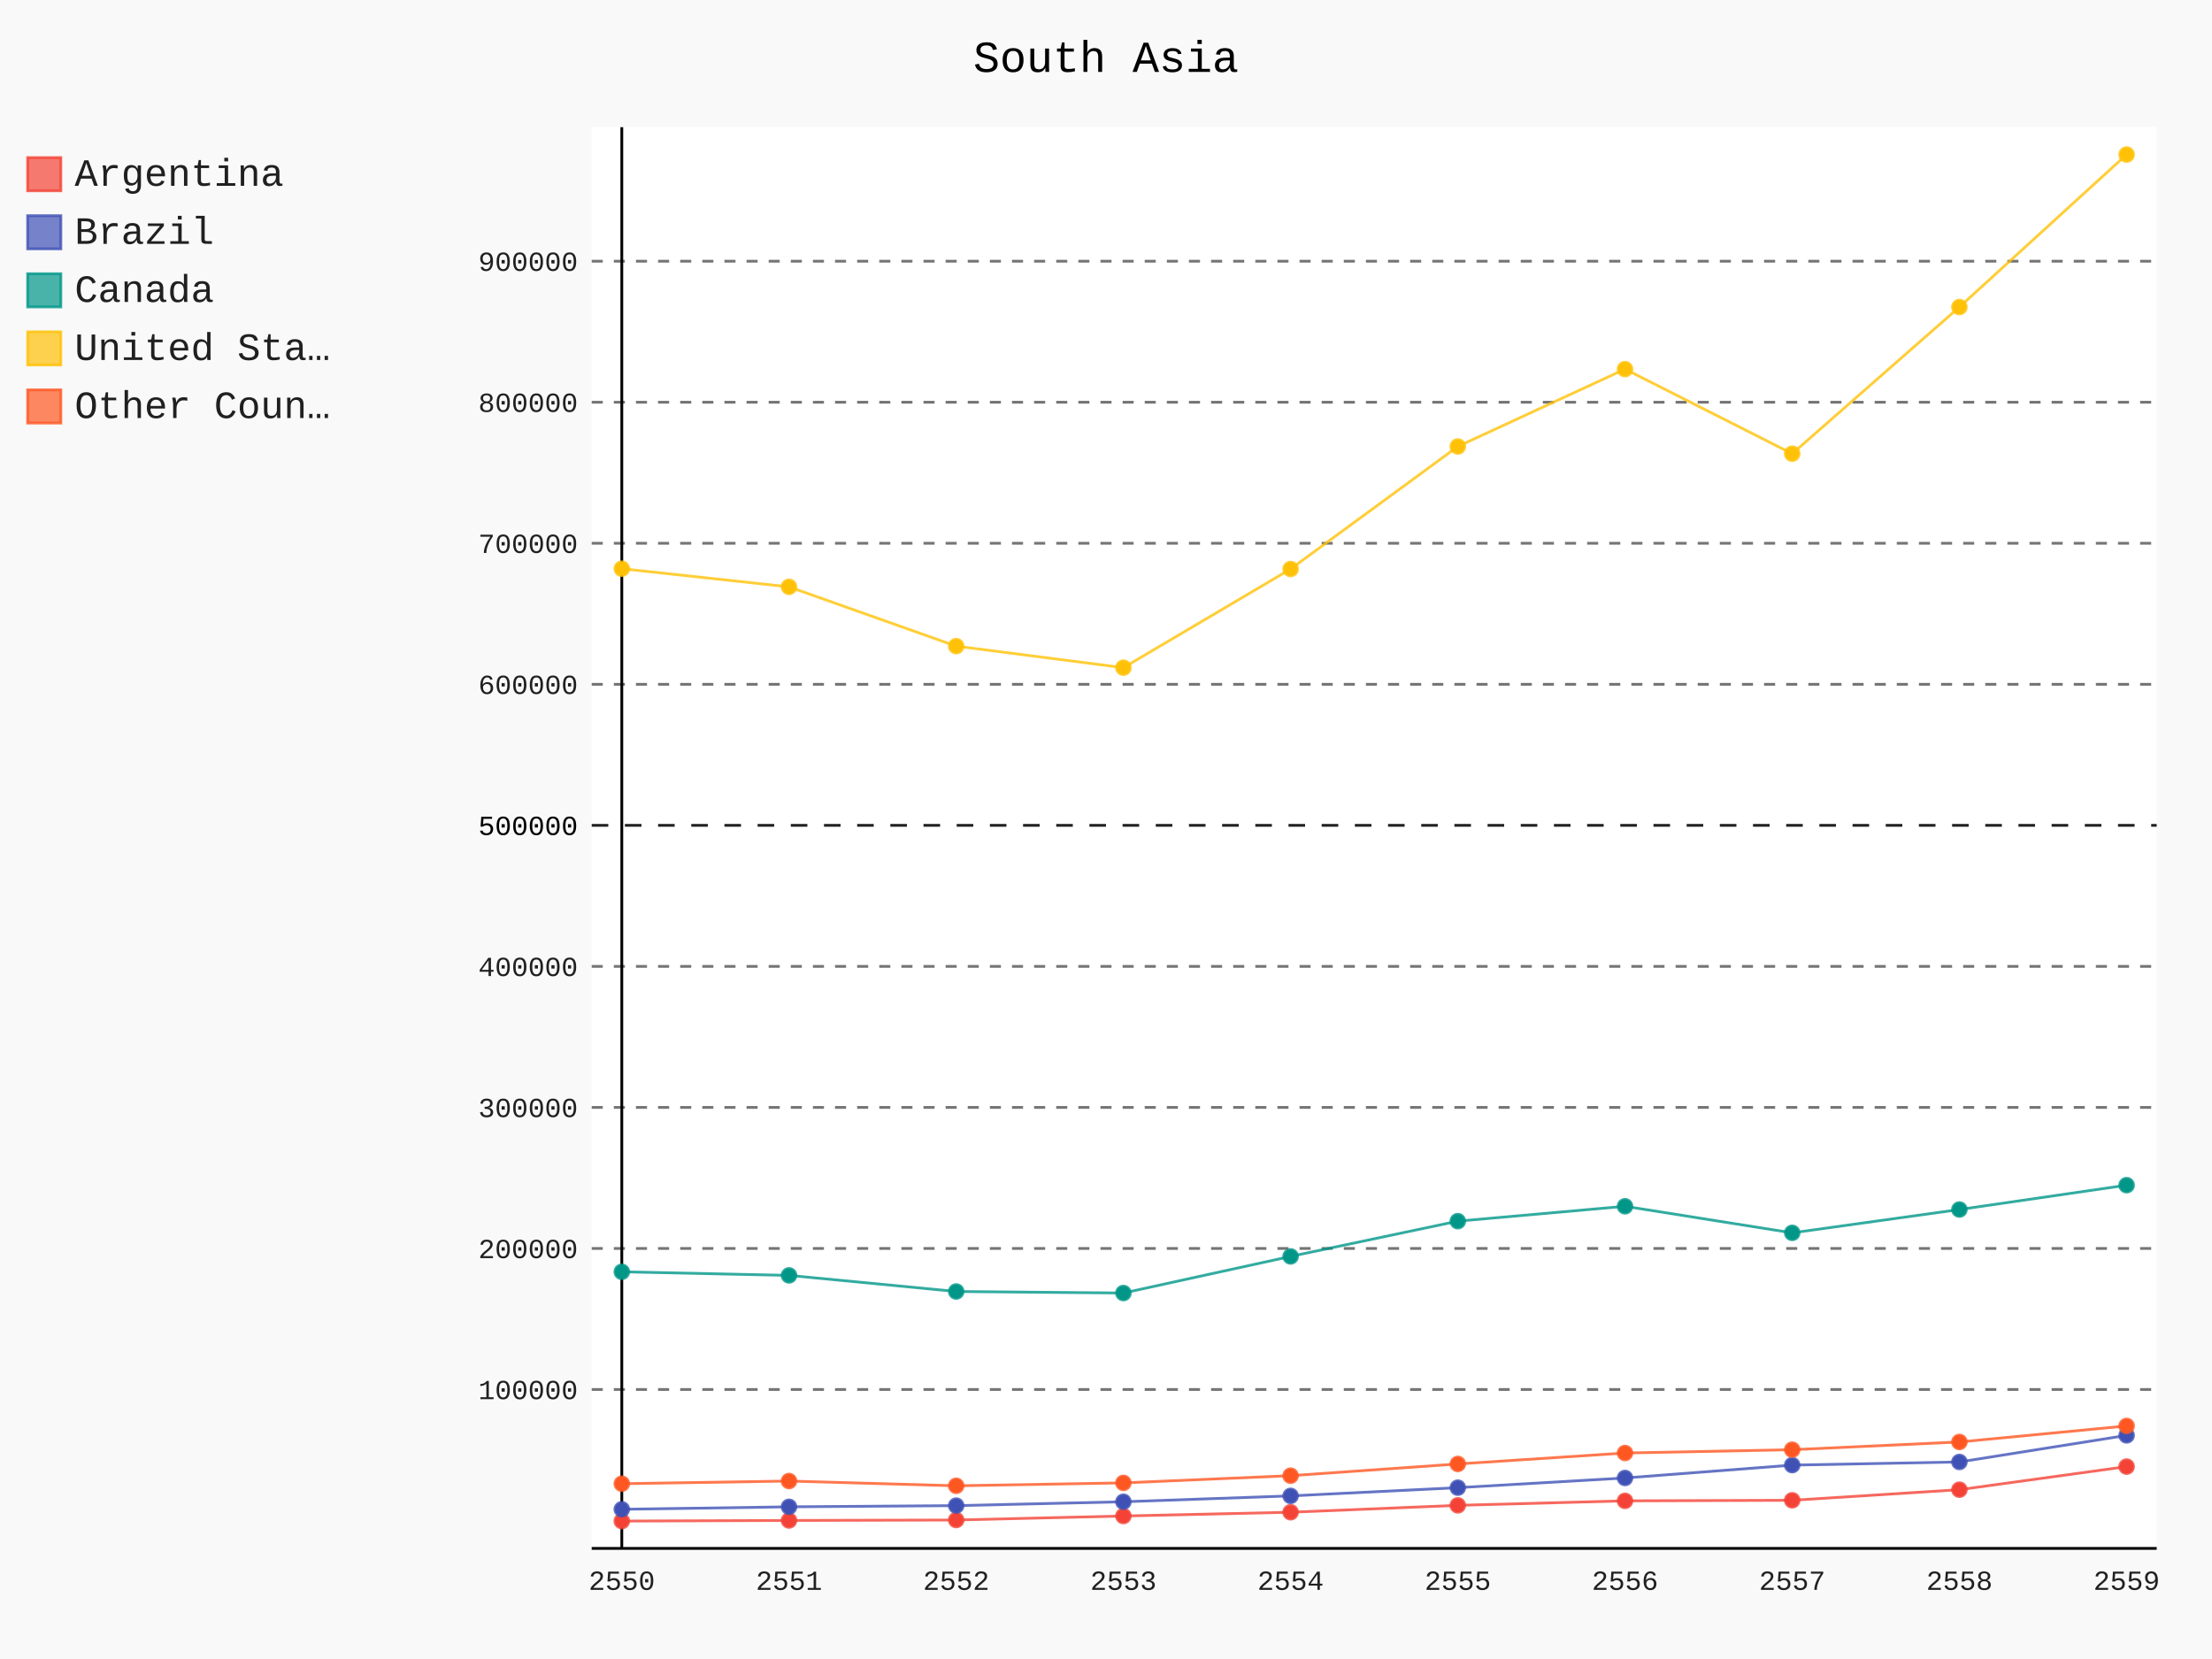
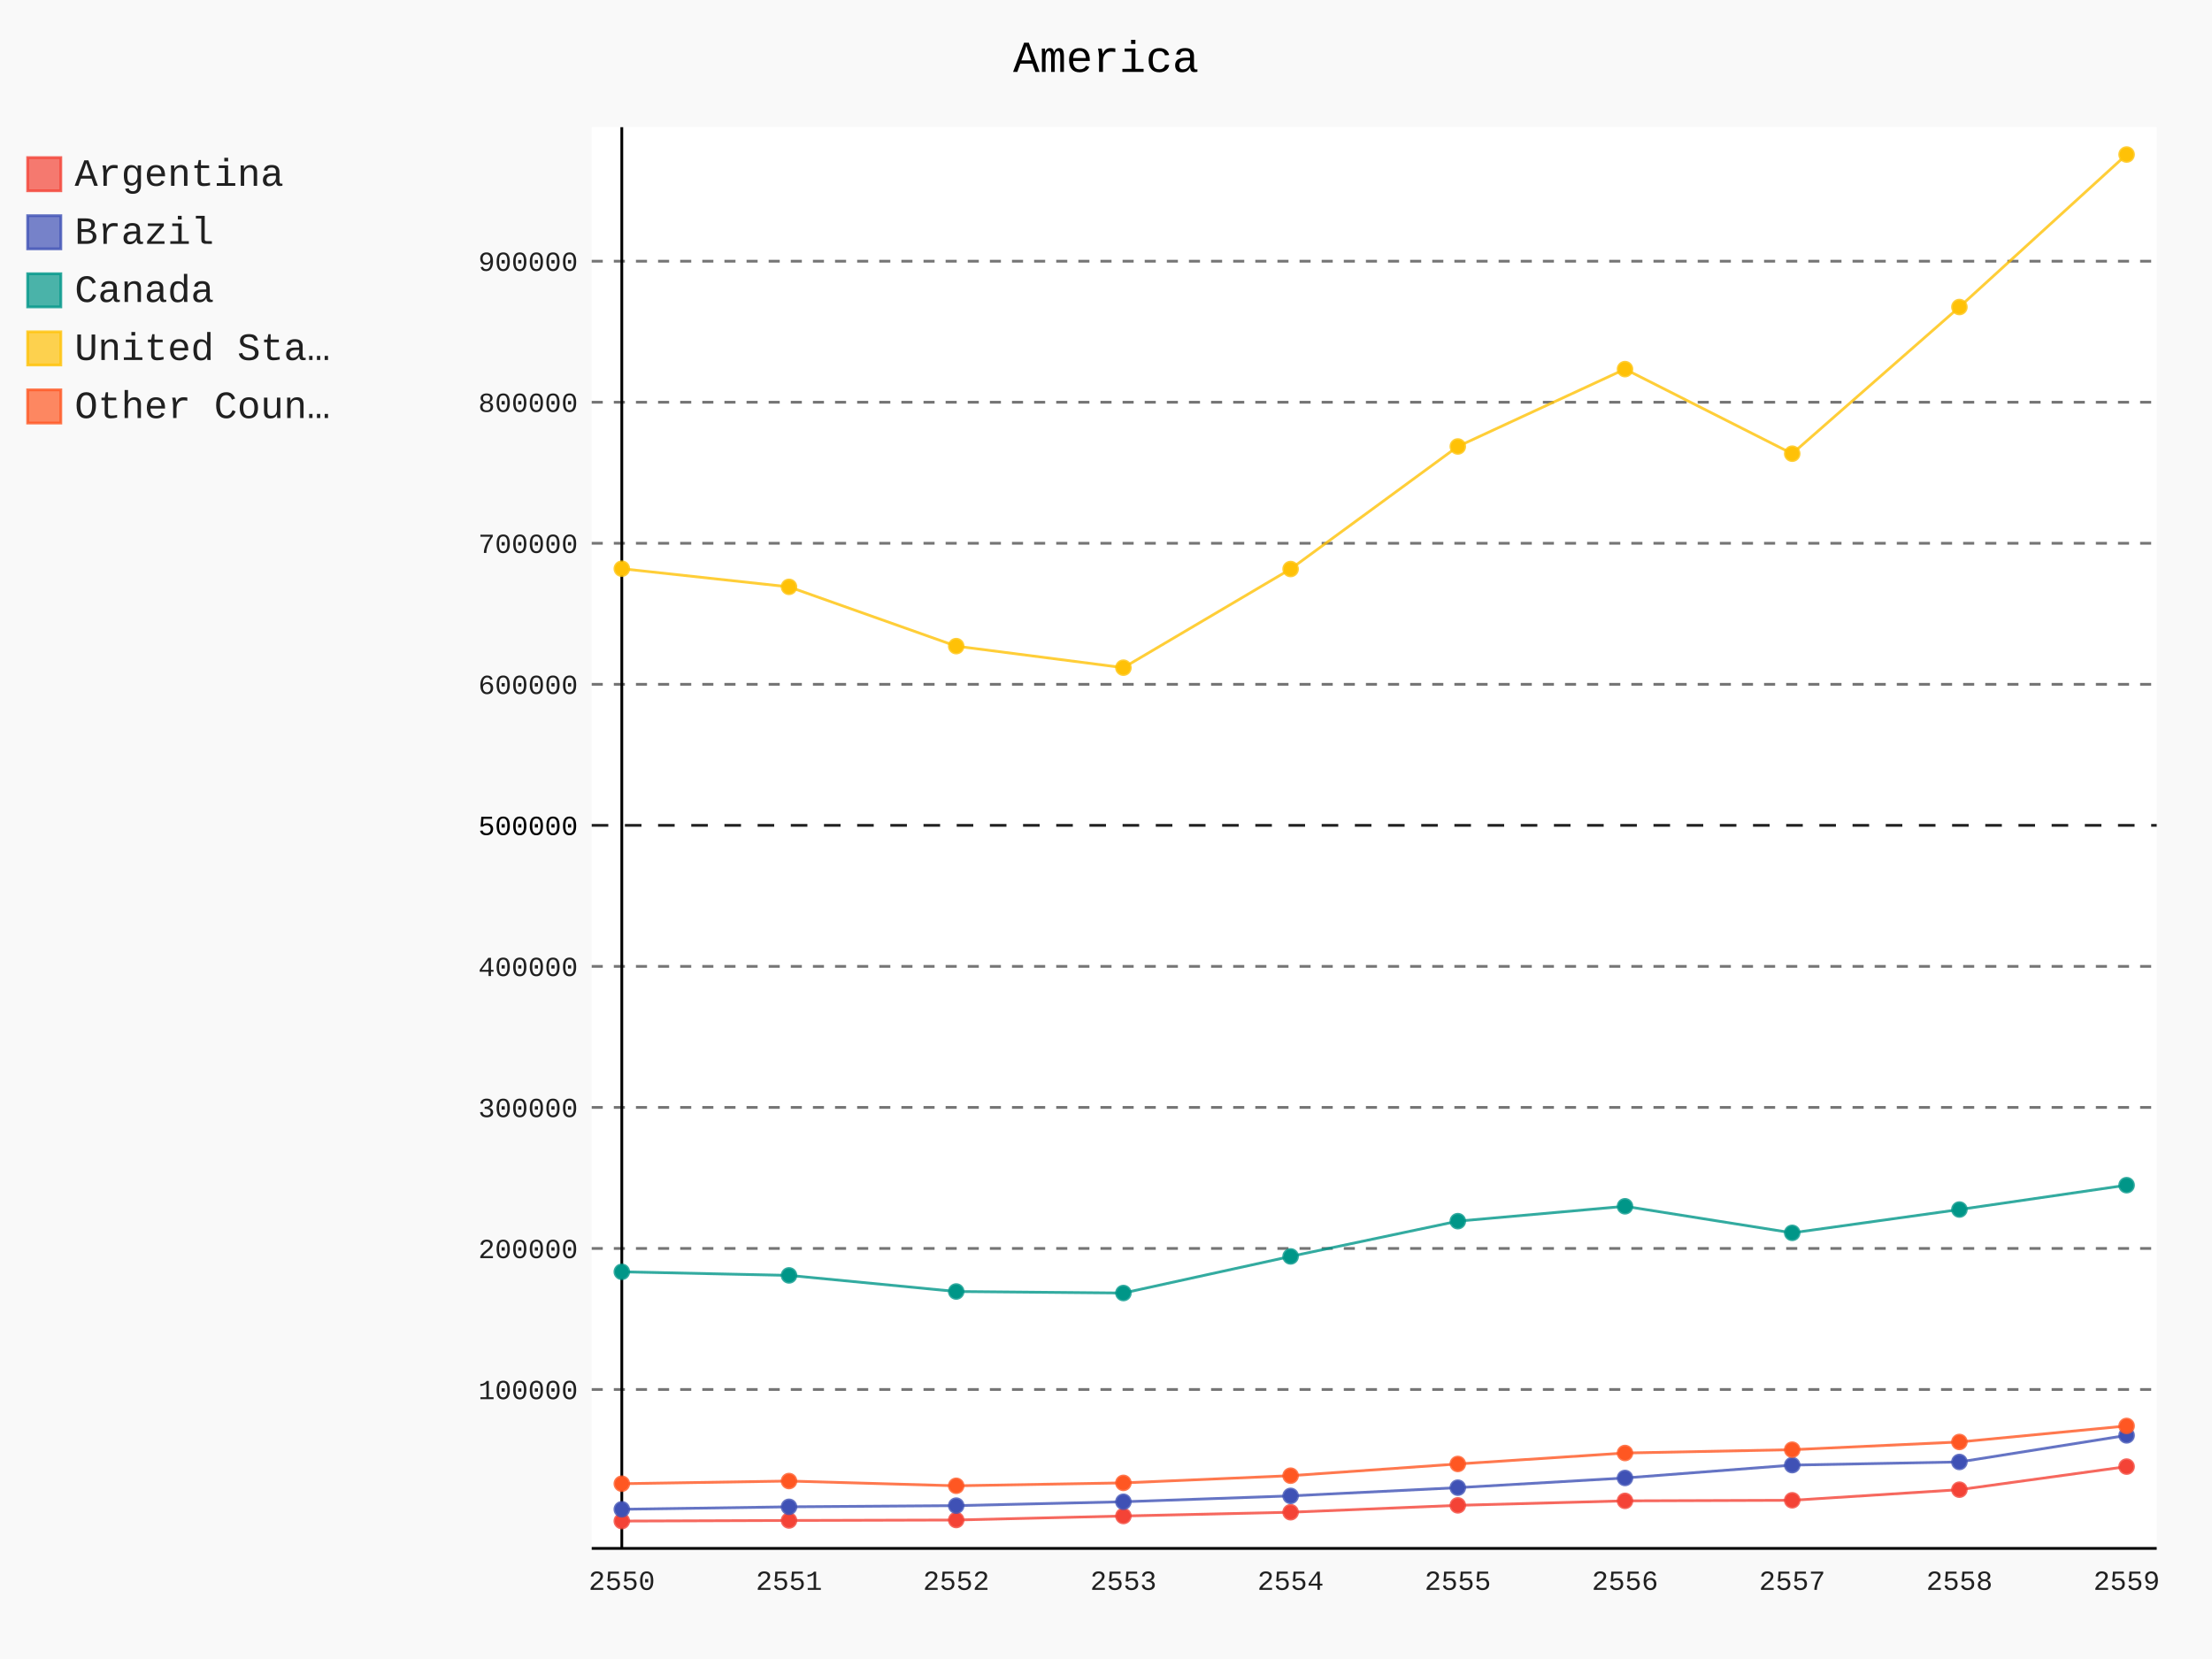
- <svg xmlns="http://www.w3.org/2000/svg" id="chart-9900a809-5483-4f98-ace3-866918e3989d" class="pygal-chart" viewBox="0 0 800 600">
+ <svg xmlns="http://www.w3.org/2000/svg" id="chart-8f720b2c-eaf0-477a-9238-e9799253f53c" class="pygal-chart" viewBox="0 0 800 600">
  <defs>
-     <style type="text/css">#chart-9900a809-5483-4f98-ace3-866918e3989d{-webkit-user-select:none;-webkit-font-smoothing:antialiased;font-family:Consolas,"Liberation Mono",Menlo,Courier,monospace}#chart-9900a809-5483-4f98-ace3-866918e3989d .title{font-family:Consolas,"Liberation Mono",Menlo,Courier,monospace;font-size:16px}#chart-9900a809-5483-4f98-ace3-866918e3989d .legends .legend text{font-family:Consolas,"Liberation Mono",Menlo,Courier,monospace;font-size:14px}#chart-9900a809-5483-4f98-ace3-866918e3989d .axis text{font-family:Consolas,"Liberation Mono",Menlo,Courier,monospace;font-size:10px}#chart-9900a809-5483-4f98-ace3-866918e3989d .axis text.major{font-family:Consolas,"Liberation Mono",Menlo,Courier,monospace;font-size:10px}#chart-9900a809-5483-4f98-ace3-866918e3989d .text-overlay text.value{font-family:Consolas,"Liberation Mono",Menlo,Courier,monospace;font-size:16px}#chart-9900a809-5483-4f98-ace3-866918e3989d .text-overlay text.label{font-family:Consolas,"Liberation Mono",Menlo,Courier,monospace;font-size:10px}#chart-9900a809-5483-4f98-ace3-866918e3989d .tooltip{font-family:Consolas,"Liberation Mono",Menlo,Courier,monospace;font-size:14px}#chart-9900a809-5483-4f98-ace3-866918e3989d text.no_data{font-family:Consolas,"Liberation Mono",Menlo,Courier,monospace;font-size:64px}
- #chart-9900a809-5483-4f98-ace3-866918e3989d{background-color:rgba(249,249,249,1)}#chart-9900a809-5483-4f98-ace3-866918e3989d path,#chart-9900a809-5483-4f98-ace3-866918e3989d line,#chart-9900a809-5483-4f98-ace3-866918e3989d rect,#chart-9900a809-5483-4f98-ace3-866918e3989d circle{-webkit-transition:150ms;-moz-transition:150ms;transition:150ms}#chart-9900a809-5483-4f98-ace3-866918e3989d .graph &gt; .background{fill:rgba(249,249,249,1)}#chart-9900a809-5483-4f98-ace3-866918e3989d .plot &gt; .background{fill:rgba(255,255,255,1)}#chart-9900a809-5483-4f98-ace3-866918e3989d .graph{fill:rgba(0,0,0,.87)}#chart-9900a809-5483-4f98-ace3-866918e3989d text.no_data{fill:rgba(0,0,0,1)}#chart-9900a809-5483-4f98-ace3-866918e3989d .title{fill:rgba(0,0,0,1)}#chart-9900a809-5483-4f98-ace3-866918e3989d .legends .legend text{fill:rgba(0,0,0,.87)}#chart-9900a809-5483-4f98-ace3-866918e3989d .legends .legend:hover text{fill:rgba(0,0,0,1)}#chart-9900a809-5483-4f98-ace3-866918e3989d .axis .line{stroke:rgba(0,0,0,1)}#chart-9900a809-5483-4f98-ace3-866918e3989d .axis .guide.line{stroke:rgba(0,0,0,.54)}#chart-9900a809-5483-4f98-ace3-866918e3989d .axis .major.line{stroke:rgba(0,0,0,.87)}#chart-9900a809-5483-4f98-ace3-866918e3989d .axis text.major{fill:rgba(0,0,0,1)}#chart-9900a809-5483-4f98-ace3-866918e3989d .axis.y .guides:hover .guide.line,#chart-9900a809-5483-4f98-ace3-866918e3989d .line-graph .axis.x .guides:hover .guide.line,#chart-9900a809-5483-4f98-ace3-866918e3989d .stackedline-graph .axis.x .guides:hover .guide.line,#chart-9900a809-5483-4f98-ace3-866918e3989d .xy-graph .axis.x .guides:hover .guide.line{stroke:rgba(0,0,0,1)}#chart-9900a809-5483-4f98-ace3-866918e3989d .axis .guides:hover text{fill:rgba(0,0,0,1)}#chart-9900a809-5483-4f98-ace3-866918e3989d .reactive{fill-opacity:.7;stroke-opacity:.8}#chart-9900a809-5483-4f98-ace3-866918e3989d .ci{stroke:rgba(0,0,0,.87)}#chart-9900a809-5483-4f98-ace3-866918e3989d .reactive.active,#chart-9900a809-5483-4f98-ace3-866918e3989d .active .reactive{fill-opacity:.8;stroke-opacity:.9;stroke-width:4}#chart-9900a809-5483-4f98-ace3-866918e3989d .ci .reactive.active{stroke-width:1.5}#chart-9900a809-5483-4f98-ace3-866918e3989d .series text{fill:rgba(0,0,0,1)}#chart-9900a809-5483-4f98-ace3-866918e3989d .tooltip rect{fill:rgba(255,255,255,1);stroke:rgba(0,0,0,1);-webkit-transition:opacity 150ms;-moz-transition:opacity 150ms;transition:opacity 150ms}#chart-9900a809-5483-4f98-ace3-866918e3989d .tooltip .label{fill:rgba(0,0,0,.87)}#chart-9900a809-5483-4f98-ace3-866918e3989d .tooltip .label{fill:rgba(0,0,0,.87)}#chart-9900a809-5483-4f98-ace3-866918e3989d .tooltip .legend{font-size:.8em;fill:rgba(0,0,0,.54)}#chart-9900a809-5483-4f98-ace3-866918e3989d .tooltip .x_label{font-size:.6em;fill:rgba(0,0,0,1)}#chart-9900a809-5483-4f98-ace3-866918e3989d .tooltip .xlink{font-size:.5em;text-decoration:underline}#chart-9900a809-5483-4f98-ace3-866918e3989d .tooltip .value{font-size:1.5em}#chart-9900a809-5483-4f98-ace3-866918e3989d .bound{font-size:.5em}#chart-9900a809-5483-4f98-ace3-866918e3989d .max-value{font-size:.75em;fill:rgba(0,0,0,.54)}#chart-9900a809-5483-4f98-ace3-866918e3989d .map-element{fill:rgba(255,255,255,1);stroke:rgba(0,0,0,.54) !important}#chart-9900a809-5483-4f98-ace3-866918e3989d .map-element .reactive{fill-opacity:inherit;stroke-opacity:inherit}#chart-9900a809-5483-4f98-ace3-866918e3989d .color-0,#chart-9900a809-5483-4f98-ace3-866918e3989d .color-0 a:visited{stroke:#F44336;fill:#F44336}#chart-9900a809-5483-4f98-ace3-866918e3989d .color-1,#chart-9900a809-5483-4f98-ace3-866918e3989d .color-1 a:visited{stroke:#3F51B5;fill:#3F51B5}#chart-9900a809-5483-4f98-ace3-866918e3989d .color-2,#chart-9900a809-5483-4f98-ace3-866918e3989d .color-2 a:visited{stroke:#009688;fill:#009688}#chart-9900a809-5483-4f98-ace3-866918e3989d .color-3,#chart-9900a809-5483-4f98-ace3-866918e3989d .color-3 a:visited{stroke:#FFC107;fill:#FFC107}#chart-9900a809-5483-4f98-ace3-866918e3989d .color-4,#chart-9900a809-5483-4f98-ace3-866918e3989d .color-4 a:visited{stroke:#FF5722;fill:#FF5722}#chart-9900a809-5483-4f98-ace3-866918e3989d .text-overlay .color-0 text{fill:black}#chart-9900a809-5483-4f98-ace3-866918e3989d .text-overlay .color-1 text{fill:black}#chart-9900a809-5483-4f98-ace3-866918e3989d .text-overlay .color-2 text{fill:black}#chart-9900a809-5483-4f98-ace3-866918e3989d .text-overlay .color-3 text{fill:black}#chart-9900a809-5483-4f98-ace3-866918e3989d .text-overlay .color-4 text{fill:black}
- #chart-9900a809-5483-4f98-ace3-866918e3989d text.no_data{text-anchor:middle}#chart-9900a809-5483-4f98-ace3-866918e3989d .guide.line{fill:none}#chart-9900a809-5483-4f98-ace3-866918e3989d .centered{text-anchor:middle}#chart-9900a809-5483-4f98-ace3-866918e3989d .title{text-anchor:middle}#chart-9900a809-5483-4f98-ace3-866918e3989d .legends .legend text{fill-opacity:1}#chart-9900a809-5483-4f98-ace3-866918e3989d .axis.x text{text-anchor:middle}#chart-9900a809-5483-4f98-ace3-866918e3989d .axis.x:not(.web) text[transform]{text-anchor:start}#chart-9900a809-5483-4f98-ace3-866918e3989d .axis.x:not(.web) text[transform].backwards{text-anchor:end}#chart-9900a809-5483-4f98-ace3-866918e3989d .axis.y text{text-anchor:end}#chart-9900a809-5483-4f98-ace3-866918e3989d .axis.y text[transform].backwards{text-anchor:start}#chart-9900a809-5483-4f98-ace3-866918e3989d .axis.y2 text{text-anchor:start}#chart-9900a809-5483-4f98-ace3-866918e3989d .axis.y2 text[transform].backwards{text-anchor:end}#chart-9900a809-5483-4f98-ace3-866918e3989d .axis .guide.line{stroke-dasharray:4,4}#chart-9900a809-5483-4f98-ace3-866918e3989d .axis .major.guide.line{stroke-dasharray:6,6}#chart-9900a809-5483-4f98-ace3-866918e3989d .horizontal .axis.y .guide.line,#chart-9900a809-5483-4f98-ace3-866918e3989d .horizontal .axis.y2 .guide.line,#chart-9900a809-5483-4f98-ace3-866918e3989d .vertical .axis.x .guide.line{opacity:0}#chart-9900a809-5483-4f98-ace3-866918e3989d .horizontal .axis.always_show .guide.line,#chart-9900a809-5483-4f98-ace3-866918e3989d .vertical .axis.always_show .guide.line{opacity:1 !important}#chart-9900a809-5483-4f98-ace3-866918e3989d .axis.y .guides:hover .guide.line,#chart-9900a809-5483-4f98-ace3-866918e3989d .axis.y2 .guides:hover .guide.line,#chart-9900a809-5483-4f98-ace3-866918e3989d .axis.x .guides:hover .guide.line{opacity:1}#chart-9900a809-5483-4f98-ace3-866918e3989d .axis .guides:hover text{opacity:1}#chart-9900a809-5483-4f98-ace3-866918e3989d .nofill{fill:none}#chart-9900a809-5483-4f98-ace3-866918e3989d .subtle-fill{fill-opacity:.2}#chart-9900a809-5483-4f98-ace3-866918e3989d .dot{stroke-width:1px;fill-opacity:1}#chart-9900a809-5483-4f98-ace3-866918e3989d .dot.active{stroke-width:5px}#chart-9900a809-5483-4f98-ace3-866918e3989d .dot.negative{fill:transparent}#chart-9900a809-5483-4f98-ace3-866918e3989d text,#chart-9900a809-5483-4f98-ace3-866918e3989d tspan{stroke:none !important}#chart-9900a809-5483-4f98-ace3-866918e3989d .series text.active{opacity:1}#chart-9900a809-5483-4f98-ace3-866918e3989d .tooltip rect{fill-opacity:.95;stroke-width:.5}#chart-9900a809-5483-4f98-ace3-866918e3989d .tooltip text{fill-opacity:1}#chart-9900a809-5483-4f98-ace3-866918e3989d .showable{visibility:hidden}#chart-9900a809-5483-4f98-ace3-866918e3989d .showable.shown{visibility:visible}#chart-9900a809-5483-4f98-ace3-866918e3989d .gauge-background{fill:rgba(229,229,229,1);stroke:none}#chart-9900a809-5483-4f98-ace3-866918e3989d .bg-lines{stroke:rgba(249,249,249,1);stroke-width:2px}</style>
+     <style type="text/css">#chart-8f720b2c-eaf0-477a-9238-e9799253f53c{-webkit-user-select:none;-webkit-font-smoothing:antialiased;font-family:Consolas,"Liberation Mono",Menlo,Courier,monospace}#chart-8f720b2c-eaf0-477a-9238-e9799253f53c .title{font-family:Consolas,"Liberation Mono",Menlo,Courier,monospace;font-size:16px}#chart-8f720b2c-eaf0-477a-9238-e9799253f53c .legends .legend text{font-family:Consolas,"Liberation Mono",Menlo,Courier,monospace;font-size:14px}#chart-8f720b2c-eaf0-477a-9238-e9799253f53c .axis text{font-family:Consolas,"Liberation Mono",Menlo,Courier,monospace;font-size:10px}#chart-8f720b2c-eaf0-477a-9238-e9799253f53c .axis text.major{font-family:Consolas,"Liberation Mono",Menlo,Courier,monospace;font-size:10px}#chart-8f720b2c-eaf0-477a-9238-e9799253f53c .text-overlay text.value{font-family:Consolas,"Liberation Mono",Menlo,Courier,monospace;font-size:16px}#chart-8f720b2c-eaf0-477a-9238-e9799253f53c .text-overlay text.label{font-family:Consolas,"Liberation Mono",Menlo,Courier,monospace;font-size:10px}#chart-8f720b2c-eaf0-477a-9238-e9799253f53c .tooltip{font-family:Consolas,"Liberation Mono",Menlo,Courier,monospace;font-size:14px}#chart-8f720b2c-eaf0-477a-9238-e9799253f53c text.no_data{font-family:Consolas,"Liberation Mono",Menlo,Courier,monospace;font-size:64px}
+ #chart-8f720b2c-eaf0-477a-9238-e9799253f53c{background-color:rgba(249,249,249,1)}#chart-8f720b2c-eaf0-477a-9238-e9799253f53c path,#chart-8f720b2c-eaf0-477a-9238-e9799253f53c line,#chart-8f720b2c-eaf0-477a-9238-e9799253f53c rect,#chart-8f720b2c-eaf0-477a-9238-e9799253f53c circle{-webkit-transition:150ms;-moz-transition:150ms;transition:150ms}#chart-8f720b2c-eaf0-477a-9238-e9799253f53c .graph &gt; .background{fill:rgba(249,249,249,1)}#chart-8f720b2c-eaf0-477a-9238-e9799253f53c .plot &gt; .background{fill:rgba(255,255,255,1)}#chart-8f720b2c-eaf0-477a-9238-e9799253f53c .graph{fill:rgba(0,0,0,.87)}#chart-8f720b2c-eaf0-477a-9238-e9799253f53c text.no_data{fill:rgba(0,0,0,1)}#chart-8f720b2c-eaf0-477a-9238-e9799253f53c .title{fill:rgba(0,0,0,1)}#chart-8f720b2c-eaf0-477a-9238-e9799253f53c .legends .legend text{fill:rgba(0,0,0,.87)}#chart-8f720b2c-eaf0-477a-9238-e9799253f53c .legends .legend:hover text{fill:rgba(0,0,0,1)}#chart-8f720b2c-eaf0-477a-9238-e9799253f53c .axis .line{stroke:rgba(0,0,0,1)}#chart-8f720b2c-eaf0-477a-9238-e9799253f53c .axis .guide.line{stroke:rgba(0,0,0,.54)}#chart-8f720b2c-eaf0-477a-9238-e9799253f53c .axis .major.line{stroke:rgba(0,0,0,.87)}#chart-8f720b2c-eaf0-477a-9238-e9799253f53c .axis text.major{fill:rgba(0,0,0,1)}#chart-8f720b2c-eaf0-477a-9238-e9799253f53c .axis.y .guides:hover .guide.line,#chart-8f720b2c-eaf0-477a-9238-e9799253f53c .line-graph .axis.x .guides:hover .guide.line,#chart-8f720b2c-eaf0-477a-9238-e9799253f53c .stackedline-graph .axis.x .guides:hover .guide.line,#chart-8f720b2c-eaf0-477a-9238-e9799253f53c .xy-graph .axis.x .guides:hover .guide.line{stroke:rgba(0,0,0,1)}#chart-8f720b2c-eaf0-477a-9238-e9799253f53c .axis .guides:hover text{fill:rgba(0,0,0,1)}#chart-8f720b2c-eaf0-477a-9238-e9799253f53c .reactive{fill-opacity:.7;stroke-opacity:.8}#chart-8f720b2c-eaf0-477a-9238-e9799253f53c .ci{stroke:rgba(0,0,0,.87)}#chart-8f720b2c-eaf0-477a-9238-e9799253f53c .reactive.active,#chart-8f720b2c-eaf0-477a-9238-e9799253f53c .active .reactive{fill-opacity:.8;stroke-opacity:.9;stroke-width:4}#chart-8f720b2c-eaf0-477a-9238-e9799253f53c .ci .reactive.active{stroke-width:1.5}#chart-8f720b2c-eaf0-477a-9238-e9799253f53c .series text{fill:rgba(0,0,0,1)}#chart-8f720b2c-eaf0-477a-9238-e9799253f53c .tooltip rect{fill:rgba(255,255,255,1);stroke:rgba(0,0,0,1);-webkit-transition:opacity 150ms;-moz-transition:opacity 150ms;transition:opacity 150ms}#chart-8f720b2c-eaf0-477a-9238-e9799253f53c .tooltip .label{fill:rgba(0,0,0,.87)}#chart-8f720b2c-eaf0-477a-9238-e9799253f53c .tooltip .label{fill:rgba(0,0,0,.87)}#chart-8f720b2c-eaf0-477a-9238-e9799253f53c .tooltip .legend{font-size:.8em;fill:rgba(0,0,0,.54)}#chart-8f720b2c-eaf0-477a-9238-e9799253f53c .tooltip .x_label{font-size:.6em;fill:rgba(0,0,0,1)}#chart-8f720b2c-eaf0-477a-9238-e9799253f53c .tooltip .xlink{font-size:.5em;text-decoration:underline}#chart-8f720b2c-eaf0-477a-9238-e9799253f53c .tooltip .value{font-size:1.5em}#chart-8f720b2c-eaf0-477a-9238-e9799253f53c .bound{font-size:.5em}#chart-8f720b2c-eaf0-477a-9238-e9799253f53c .max-value{font-size:.75em;fill:rgba(0,0,0,.54)}#chart-8f720b2c-eaf0-477a-9238-e9799253f53c .map-element{fill:rgba(255,255,255,1);stroke:rgba(0,0,0,.54) !important}#chart-8f720b2c-eaf0-477a-9238-e9799253f53c .map-element .reactive{fill-opacity:inherit;stroke-opacity:inherit}#chart-8f720b2c-eaf0-477a-9238-e9799253f53c .color-0,#chart-8f720b2c-eaf0-477a-9238-e9799253f53c .color-0 a:visited{stroke:#F44336;fill:#F44336}#chart-8f720b2c-eaf0-477a-9238-e9799253f53c .color-1,#chart-8f720b2c-eaf0-477a-9238-e9799253f53c .color-1 a:visited{stroke:#3F51B5;fill:#3F51B5}#chart-8f720b2c-eaf0-477a-9238-e9799253f53c .color-2,#chart-8f720b2c-eaf0-477a-9238-e9799253f53c .color-2 a:visited{stroke:#009688;fill:#009688}#chart-8f720b2c-eaf0-477a-9238-e9799253f53c .color-3,#chart-8f720b2c-eaf0-477a-9238-e9799253f53c .color-3 a:visited{stroke:#FFC107;fill:#FFC107}#chart-8f720b2c-eaf0-477a-9238-e9799253f53c .color-4,#chart-8f720b2c-eaf0-477a-9238-e9799253f53c .color-4 a:visited{stroke:#FF5722;fill:#FF5722}#chart-8f720b2c-eaf0-477a-9238-e9799253f53c .text-overlay .color-0 text{fill:black}#chart-8f720b2c-eaf0-477a-9238-e9799253f53c .text-overlay .color-1 text{fill:black}#chart-8f720b2c-eaf0-477a-9238-e9799253f53c .text-overlay .color-2 text{fill:black}#chart-8f720b2c-eaf0-477a-9238-e9799253f53c .text-overlay .color-3 text{fill:black}#chart-8f720b2c-eaf0-477a-9238-e9799253f53c .text-overlay .color-4 text{fill:black}
+ #chart-8f720b2c-eaf0-477a-9238-e9799253f53c text.no_data{text-anchor:middle}#chart-8f720b2c-eaf0-477a-9238-e9799253f53c .guide.line{fill:none}#chart-8f720b2c-eaf0-477a-9238-e9799253f53c .centered{text-anchor:middle}#chart-8f720b2c-eaf0-477a-9238-e9799253f53c .title{text-anchor:middle}#chart-8f720b2c-eaf0-477a-9238-e9799253f53c .legends .legend text{fill-opacity:1}#chart-8f720b2c-eaf0-477a-9238-e9799253f53c .axis.x text{text-anchor:middle}#chart-8f720b2c-eaf0-477a-9238-e9799253f53c .axis.x:not(.web) text[transform]{text-anchor:start}#chart-8f720b2c-eaf0-477a-9238-e9799253f53c .axis.x:not(.web) text[transform].backwards{text-anchor:end}#chart-8f720b2c-eaf0-477a-9238-e9799253f53c .axis.y text{text-anchor:end}#chart-8f720b2c-eaf0-477a-9238-e9799253f53c .axis.y text[transform].backwards{text-anchor:start}#chart-8f720b2c-eaf0-477a-9238-e9799253f53c .axis.y2 text{text-anchor:start}#chart-8f720b2c-eaf0-477a-9238-e9799253f53c .axis.y2 text[transform].backwards{text-anchor:end}#chart-8f720b2c-eaf0-477a-9238-e9799253f53c .axis .guide.line{stroke-dasharray:4,4}#chart-8f720b2c-eaf0-477a-9238-e9799253f53c .axis .major.guide.line{stroke-dasharray:6,6}#chart-8f720b2c-eaf0-477a-9238-e9799253f53c .horizontal .axis.y .guide.line,#chart-8f720b2c-eaf0-477a-9238-e9799253f53c .horizontal .axis.y2 .guide.line,#chart-8f720b2c-eaf0-477a-9238-e9799253f53c .vertical .axis.x .guide.line{opacity:0}#chart-8f720b2c-eaf0-477a-9238-e9799253f53c .horizontal .axis.always_show .guide.line,#chart-8f720b2c-eaf0-477a-9238-e9799253f53c .vertical .axis.always_show .guide.line{opacity:1 !important}#chart-8f720b2c-eaf0-477a-9238-e9799253f53c .axis.y .guides:hover .guide.line,#chart-8f720b2c-eaf0-477a-9238-e9799253f53c .axis.y2 .guides:hover .guide.line,#chart-8f720b2c-eaf0-477a-9238-e9799253f53c .axis.x .guides:hover .guide.line{opacity:1}#chart-8f720b2c-eaf0-477a-9238-e9799253f53c .axis .guides:hover text{opacity:1}#chart-8f720b2c-eaf0-477a-9238-e9799253f53c .nofill{fill:none}#chart-8f720b2c-eaf0-477a-9238-e9799253f53c .subtle-fill{fill-opacity:.2}#chart-8f720b2c-eaf0-477a-9238-e9799253f53c .dot{stroke-width:1px;fill-opacity:1}#chart-8f720b2c-eaf0-477a-9238-e9799253f53c .dot.active{stroke-width:5px}#chart-8f720b2c-eaf0-477a-9238-e9799253f53c .dot.negative{fill:transparent}#chart-8f720b2c-eaf0-477a-9238-e9799253f53c text,#chart-8f720b2c-eaf0-477a-9238-e9799253f53c tspan{stroke:none !important}#chart-8f720b2c-eaf0-477a-9238-e9799253f53c .series text.active{opacity:1}#chart-8f720b2c-eaf0-477a-9238-e9799253f53c .tooltip rect{fill-opacity:.95;stroke-width:.5}#chart-8f720b2c-eaf0-477a-9238-e9799253f53c .tooltip text{fill-opacity:1}#chart-8f720b2c-eaf0-477a-9238-e9799253f53c .showable{visibility:hidden}#chart-8f720b2c-eaf0-477a-9238-e9799253f53c .showable.shown{visibility:visible}#chart-8f720b2c-eaf0-477a-9238-e9799253f53c .gauge-background{fill:rgba(229,229,229,1);stroke:none}#chart-8f720b2c-eaf0-477a-9238-e9799253f53c .bg-lines{stroke:rgba(249,249,249,1);stroke-width:2px}</style>
  </defs>
  <g class="graph line-graph vertical">
    <rect class="background" height="600" width="800" x="0" y="0" />
    <g class="plot" transform="translate(214, 46)">
      <rect class="background" height="514" width="566.0" x="0" y="0" />
      <g class="axis y always_show">
        <path class="line" d="M0 514 h566" />
        <g class="guides">
          <path class="guide line" d="M0 456.528 h566" />
          <text class="" x="-5" y="460.028">100000</text>
        </g>
        <g class="guides">
          <path class="guide line" d="M0 405.52 h566" />
          <text class="" x="-5" y="409.02">200000</text>
        </g>
        <g class="guides">
          <path class="guide line" d="M0 354.513 h566" />
          <text class="" x="-5" y="358.013">300000</text>
        </g>
        <g class="guides">
          <path class="guide line" d="M0 303.505 h566" />
          <text class="" x="-5" y="307.005">400000</text>
        </g>
        <g class="guides">
          <path class="major guide line" d="M0 252.498 h566" />
          <text class="major" x="-5" y="255.998">500000</text>
        </g>
        <g class="guides">
          <path class="guide line" d="M0 201.49 h566" />
          <text class="" x="-5" y="204.99">600000</text>
        </g>
        <g class="guides">
          <path class="guide line" d="M0 150.483 h566" />
          <text class="" x="-5" y="153.983">700000</text>
        </g>
        <g class="guides">
          <path class="guide line" d="M0 99.476 h566" />
          <text class="" x="-5" y="102.976">800000</text>
        </g>
        <g class="guides">
          <path class="guide line" d="M0 48.468 h566" />
          <text class="" x="-5" y="51.968">900000</text>
        </g>
      </g>
      <g class="axis x">
        <g class="guides">
          <path class="line" d="M10.885 0 v514" />
          <text class="" x="10.885" y="529.0">2550</text>
        </g>
        <g class="guides">
          <path class="guide line" d="M71.355 0 v514" />
          <text class="" x="71.355" y="529.0">2551</text>
        </g>
        <g class="guides">
          <path class="guide line" d="M131.825 0 v514" />
          <text class="" x="131.825" y="529.0">2552</text>
        </g>
        <g class="guides">
          <path class="guide line" d="M192.295 0 v514" />
          <text class="" x="192.295" y="529.0">2553</text>
        </g>
        <g class="guides">
          <path class="guide line" d="M252.765 0 v514" />
          <text class="" x="252.765" y="529.0">2554</text>
        </g>
        <g class="guides">
          <path class="guide line" d="M313.235 0 v514" />
          <text class="" x="313.235" y="529.0">2555</text>
        </g>
        <g class="guides">
          <path class="guide line" d="M373.705 0 v514" />
          <text class="" x="373.705" y="529.0">2556</text>
        </g>
        <g class="guides">
          <path class="guide line" d="M434.175 0 v514" />
          <text class="" x="434.175" y="529.0">2557</text>
        </g>
        <g class="guides">
          <path class="guide line" d="M494.645 0 v514" />
          <text class="" x="494.645" y="529.0">2558</text>
        </g>
        <g class="guides">
          <path class="guide line" d="M555.115 0 v514" />
          <text class="" x="555.115" y="529.0">2559</text>
        </g>
      </g>
      <g class="series serie-0 color-0">
        <path class="line reactive nofill" d="M10.885 504.115 L71.355 503.897 131.825 503.731 192.295 502.285 252.765 500.919 313.235 498.429 373.705 496.806 434.175 496.6 494.645 492.763 555.115 484.417" />
      </g>
      <g class="series serie-1 color-1">
        <path class="line reactive nofill" d="M10.885 499.855 L71.355 498.963 131.825 498.532 192.295 497.135 252.765 495.007 313.235 492.035 373.705 488.528 434.175 483.879 494.645 482.741 555.115 473.121" />
      </g>
      <g class="series serie-2 color-2">
        <path class="line reactive nofill" d="M10.885 413.967 L71.355 415.263 131.825 421.087 192.295 421.642 252.765 408.399 313.235 395.648 373.705 390.27 434.175 399.879 494.645 391.442 555.115 382.634" />
      </g>
      <g class="series serie-3 color-3">
        <path class="line reactive nofill" d="M10.885 159.679 L71.355 166.246 131.825 187.681 192.295 195.476 252.765 159.793 313.235 115.473 373.705 87.496 434.175 118.083 494.645 65.043 555.115 9.885" />
      </g>
      <g class="series serie-4 color-4">
        <path class="line reactive nofill" d="M10.885 490.604 L71.355 489.64 131.825 491.357 192.295 490.306 252.765 487.701 313.235 483.459 373.705 479.505 434.175 478.301 494.645 475.506 555.115 469.71" />
      </g>
    </g>
    <g class="titles">
-       <text class="title plot_title" x="400.0" y="26">South Asia</text>
+       <text class="title plot_title" x="400.0" y="26">America</text>
    </g>
    <g class="plot overlay" transform="translate(214, 46)">
      <g class="series serie-0 color-0">
        <g class="dots">
          <circle class="dot reactive tooltip-trigger" cx="10.885" cy="504.115" r="2.5" />
        </g>
        <g class="dots">
          <circle class="dot reactive tooltip-trigger" cx="71.355" cy="503.897" r="2.5" />
        </g>
        <g class="dots">
          <circle class="dot reactive tooltip-trigger" cx="131.825" cy="503.731" r="2.5" />
        </g>
        <g class="dots">
          <circle class="dot reactive tooltip-trigger" cx="192.295" cy="502.285" r="2.5" />
        </g>
        <g class="dots">
          <circle class="dot reactive tooltip-trigger" cx="252.765" cy="500.919" r="2.5" />
        </g>
        <g class="dots">
          <circle class="dot reactive tooltip-trigger" cx="313.235" cy="498.429" r="2.5" />
        </g>
        <g class="dots">
          <circle class="dot reactive tooltip-trigger" cx="373.705" cy="496.806" r="2.5" />
        </g>
        <g class="dots">
          <circle class="dot reactive tooltip-trigger" cx="434.175" cy="496.6" r="2.5" />
        </g>
        <g class="dots">
          <circle class="dot reactive tooltip-trigger" cx="494.645" cy="492.763" r="2.5" />
        </g>
        <g class="dots">
          <circle class="dot reactive tooltip-trigger" cx="555.115" cy="484.417" r="2.5" />
        </g>
      </g>
      <g class="series serie-1 color-1">
        <g class="dots">
          <circle class="dot reactive tooltip-trigger" cx="10.885" cy="499.855" r="2.5" />
        </g>
        <g class="dots">
          <circle class="dot reactive tooltip-trigger" cx="71.355" cy="498.963" r="2.5" />
        </g>
        <g class="dots">
          <circle class="dot reactive tooltip-trigger" cx="131.825" cy="498.532" r="2.5" />
        </g>
        <g class="dots">
          <circle class="dot reactive tooltip-trigger" cx="192.295" cy="497.135" r="2.5" />
        </g>
        <g class="dots">
          <circle class="dot reactive tooltip-trigger" cx="252.765" cy="495.007" r="2.5" />
        </g>
        <g class="dots">
          <circle class="dot reactive tooltip-trigger" cx="313.235" cy="492.035" r="2.5" />
        </g>
        <g class="dots">
          <circle class="dot reactive tooltip-trigger" cx="373.705" cy="488.528" r="2.5" />
        </g>
        <g class="dots">
          <circle class="dot reactive tooltip-trigger" cx="434.175" cy="483.879" r="2.5" />
        </g>
        <g class="dots">
          <circle class="dot reactive tooltip-trigger" cx="494.645" cy="482.741" r="2.5" />
        </g>
        <g class="dots">
          <circle class="dot reactive tooltip-trigger" cx="555.115" cy="473.121" r="2.5" />
        </g>
      </g>
      <g class="series serie-2 color-2">
        <g class="dots">
          <circle class="dot reactive tooltip-trigger" cx="10.885" cy="413.967" r="2.5" />
        </g>
        <g class="dots">
          <circle class="dot reactive tooltip-trigger" cx="71.355" cy="415.263" r="2.5" />
        </g>
        <g class="dots">
          <circle class="dot reactive tooltip-trigger" cx="131.825" cy="421.087" r="2.5" />
        </g>
        <g class="dots">
          <circle class="dot reactive tooltip-trigger" cx="192.295" cy="421.642" r="2.5" />
        </g>
        <g class="dots">
          <circle class="dot reactive tooltip-trigger" cx="252.765" cy="408.399" r="2.5" />
        </g>
        <g class="dots">
          <circle class="dot reactive tooltip-trigger" cx="313.235" cy="395.648" r="2.5" />
        </g>
        <g class="dots">
          <circle class="dot reactive tooltip-trigger" cx="373.705" cy="390.27" r="2.5" />
        </g>
        <g class="dots">
          <circle class="dot reactive tooltip-trigger" cx="434.175" cy="399.879" r="2.5" />
        </g>
        <g class="dots">
          <circle class="dot reactive tooltip-trigger" cx="494.645" cy="391.442" r="2.5" />
        </g>
        <g class="dots">
          <circle class="dot reactive tooltip-trigger" cx="555.115" cy="382.634" r="2.5" />
        </g>
      </g>
      <g class="series serie-3 color-3">
        <g class="dots">
          <circle class="dot reactive tooltip-trigger" cx="10.885" cy="159.679" r="2.5" />
        </g>
        <g class="dots">
          <circle class="dot reactive tooltip-trigger" cx="71.355" cy="166.246" r="2.5" />
        </g>
        <g class="dots">
          <circle class="dot reactive tooltip-trigger" cx="131.825" cy="187.681" r="2.5" />
        </g>
        <g class="dots">
          <circle class="dot reactive tooltip-trigger" cx="192.295" cy="195.476" r="2.5" />
        </g>
        <g class="dots">
          <circle class="dot reactive tooltip-trigger" cx="252.765" cy="159.793" r="2.5" />
        </g>
        <g class="dots">
          <circle class="dot reactive tooltip-trigger" cx="313.235" cy="115.473" r="2.5" />
        </g>
        <g class="dots">
          <circle class="dot reactive tooltip-trigger" cx="373.705" cy="87.496" r="2.5" />
        </g>
        <g class="dots">
          <circle class="dot reactive tooltip-trigger" cx="434.175" cy="118.083" r="2.5" />
        </g>
        <g class="dots">
          <circle class="dot reactive tooltip-trigger" cx="494.645" cy="65.043" r="2.5" />
        </g>
        <g class="dots">
          <circle class="dot reactive tooltip-trigger" cx="555.115" cy="9.885" r="2.5" />
        </g>
      </g>
      <g class="series serie-4 color-4">
        <g class="dots">
          <circle class="dot reactive tooltip-trigger" cx="10.885" cy="490.604" r="2.5" />
        </g>
        <g class="dots">
          <circle class="dot reactive tooltip-trigger" cx="71.355" cy="489.64" r="2.5" />
        </g>
        <g class="dots">
          <circle class="dot reactive tooltip-trigger" cx="131.825" cy="491.357" r="2.5" />
        </g>
        <g class="dots">
          <circle class="dot reactive tooltip-trigger" cx="192.295" cy="490.306" r="2.5" />
        </g>
        <g class="dots">
          <circle class="dot reactive tooltip-trigger" cx="252.765" cy="487.701" r="2.5" />
        </g>
        <g class="dots">
          <circle class="dot reactive tooltip-trigger" cx="313.235" cy="483.459" r="2.5" />
        </g>
        <g class="dots">
          <circle class="dot reactive tooltip-trigger" cx="373.705" cy="479.505" r="2.5" />
        </g>
        <g class="dots">
          <circle class="dot reactive tooltip-trigger" cx="434.175" cy="478.301" r="2.5" />
        </g>
        <g class="dots">
          <circle class="dot reactive tooltip-trigger" cx="494.645" cy="475.506" r="2.5" />
        </g>
        <g class="dots">
          <circle class="dot reactive tooltip-trigger" cx="555.115" cy="469.71" r="2.5" />
        </g>
      </g>
    </g>
    <g class="plot text-overlay" transform="translate(214, 46)">
      <g class="series serie-0 color-0" />
      <g class="series serie-1 color-1" />
      <g class="series serie-2 color-2" />
      <g class="series serie-3 color-3" />
      <g class="series serie-4 color-4" />
    </g>
    <g class="plot tooltip-overlay" transform="translate(214, 46)">
      <g class="tooltip" style="opacity: 0" transform="translate(0 0)">
        <rect class="tooltip-box" height="0" rx="0" ry="0" width="0" />
        <g class="text" />
      </g>
    </g>
    <g class="legends" transform="translate(10, 56)">
      <g class="legend reactive activate-serie" id="activate-serie-0">
        <rect class="color-0 reactive" height="12" width="12" x="0.0" y="1.0" />
        <text x="17.0" y="11.2">    Argentina</text>
      </g>
      <g class="legend reactive activate-serie" id="activate-serie-1">
        <rect class="color-1 reactive" height="12" width="12" x="0.0" y="22.0" />
        <text x="17.0" y="32.2">    Brazil</text>
      </g>
      <g class="legend reactive activate-serie" id="activate-serie-2">
        <rect class="color-2 reactive" height="12" width="12" x="0.0" y="43.0" />
        <text x="17.0" y="53.2">    Canada</text>
      </g>
      <g class="legend reactive activate-serie" id="activate-serie-3">
        <rect class="color-3 reactive" height="12" width="12" x="0.0" y="64.0" />
        <text x="17.0" y="74.2">    United Sta…</text>
      </g>
      <g class="legend reactive activate-serie" id="activate-serie-4">
        <rect class="color-4 reactive" height="12" width="12" x="0.0" y="85.0" />
        <text x="17.0" y="95.2">    Other Coun…</text>
      </g>
    </g>
    <g class="legends" transform="translate(790, 56)" />
  </g>
</svg>
